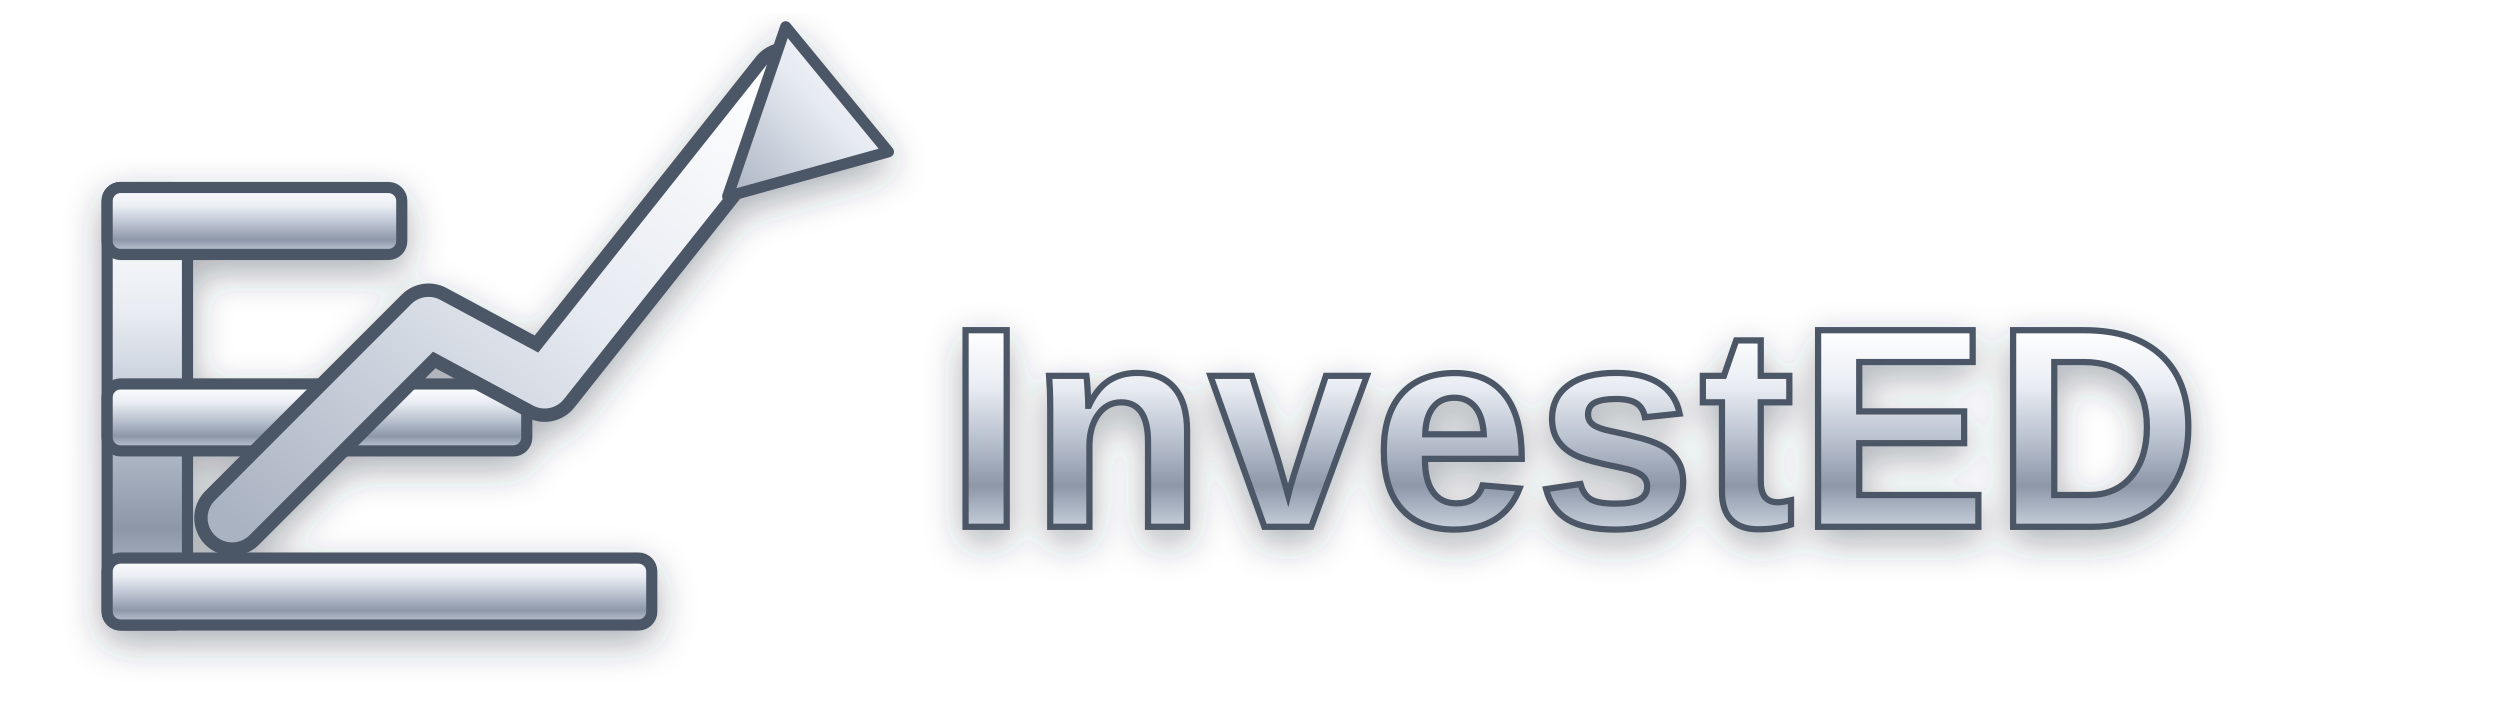
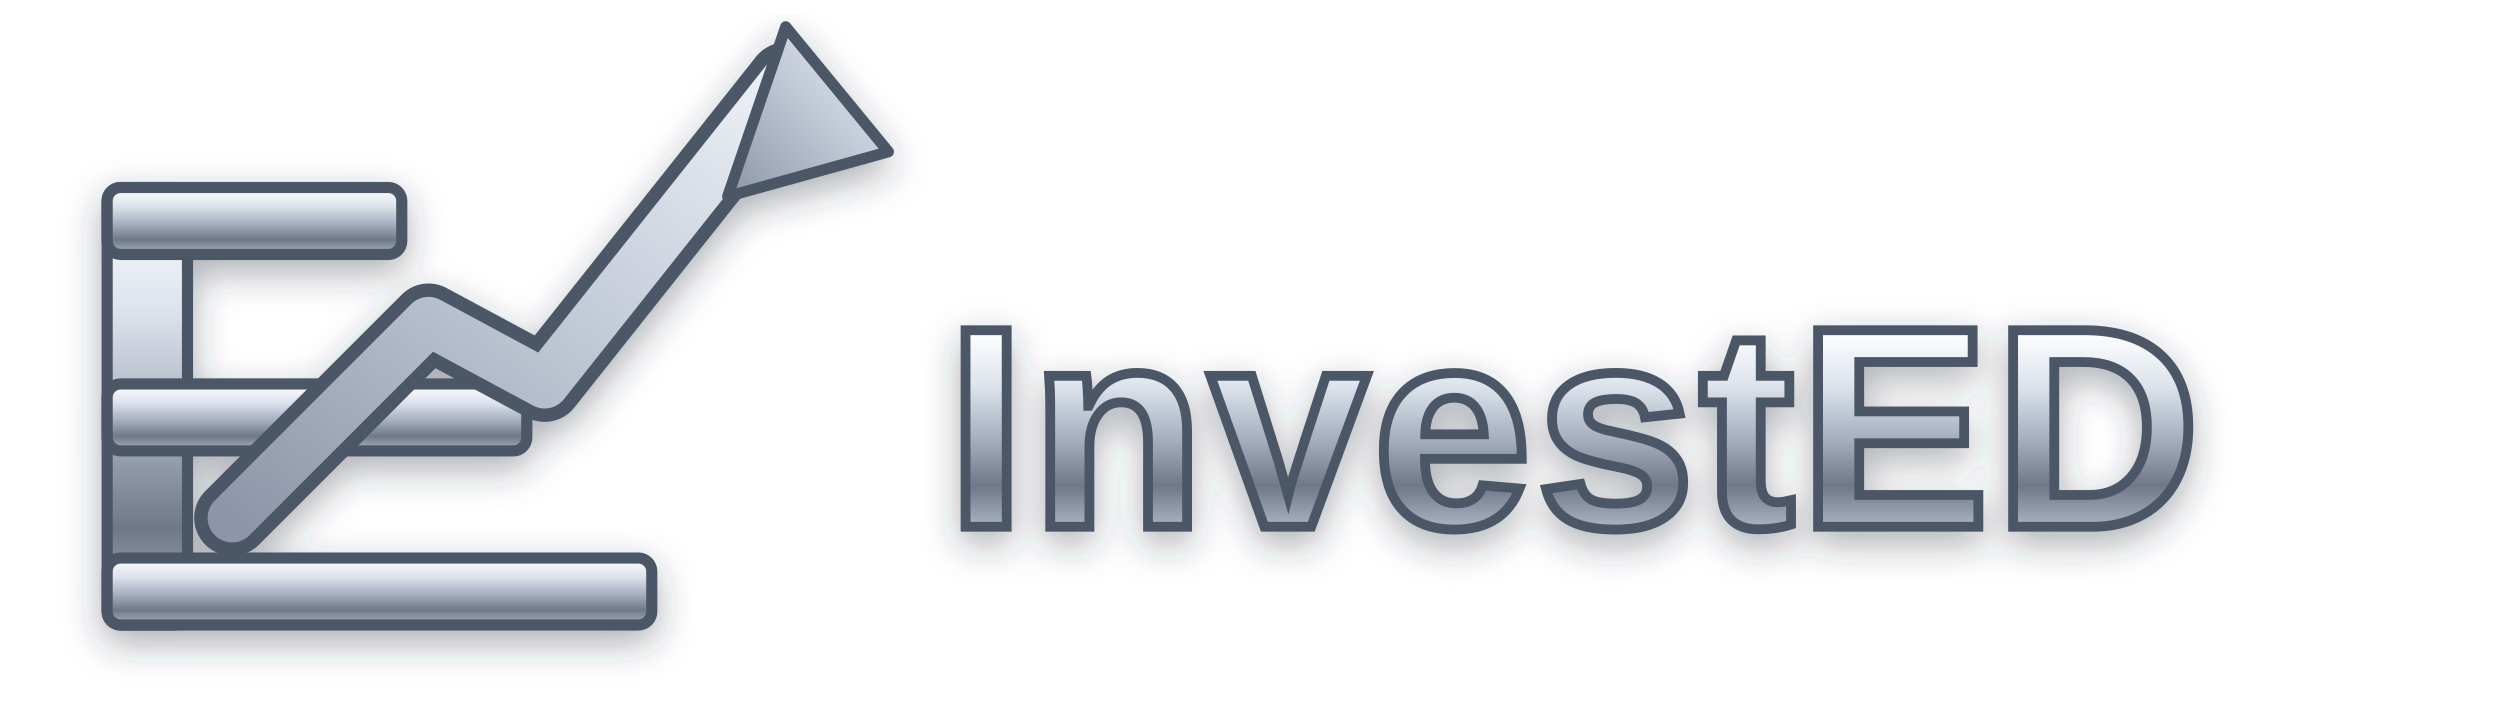
<svg xmlns="http://www.w3.org/2000/svg" viewBox="0 0 560 160" role="img" aria-label="InvestED">
  <defs>
    <linearGradient id="metal" x1="0" y1="0" x2="0" y2="1">
      <stop offset="0%" stop-color="#ffffff" />
-       <stop offset="28%" stop-color="#e9edf3" />
-       <stop offset="55%" stop-color="#b9c1cf" />
-       <stop offset="78%" stop-color="#8d97a8" />
-       <stop offset="100%" stop-color="#c9d1dd" />
+       <stop offset="28%" stop-color="#dde3ec" />
+       <stop offset="55%" stop-color="#a4aebe" />
+       <stop offset="78%" stop-color="#6e7889" />
+       <stop offset="100%" stop-color="#aeb7c6" />
    </linearGradient>
    <linearGradient id="metalArrow" x1="0" y1="1" x2="1" y2="0">
-       <stop offset="0%" stop-color="#aab3c2" />
-       <stop offset="55%" stop-color="#e6eaf1" />
-       <stop offset="100%" stop-color="#ffffff" />
+       <stop offset="0%" stop-color="#8c96a8" />
+       <stop offset="55%" stop-color="#c3cbd8" />
+       <stop offset="100%" stop-color="#eef1f6" />
    </linearGradient>
    <filter id="softShadow" x="-20%" y="-20%" width="140%" height="140%">
      <feDropShadow dx="0" dy="3" stdDeviation="4" flood-color="#2a3242" flood-opacity="0.38" />
    </filter>
  </defs>
  <g filter="url(#softShadow)">
    <g stroke="#4c5666" stroke-width="2.5">
      <rect x="24" y="42" width="18" height="98" rx="3" fill="url(#metal)" />
      <rect x="24" y="42" width="66" height="15" rx="3" fill="url(#metal)" />
      <rect x="24" y="86" width="94" height="15" rx="3" fill="url(#metal)" />
      <rect x="24" y="125" width="122" height="15" rx="3" fill="url(#metal)" />
    </g>
    <polyline points="52,116 96,72 122,86 176,18" fill="none" stroke="#4c5666" stroke-width="17" stroke-linecap="round" stroke-linejoin="round" />
    <polyline points="52,116 96,72 122,86 176,18" fill="none" stroke="url(#metalArrow)" stroke-width="11" stroke-linecap="round" stroke-linejoin="round" />
    <polygon points="176,6 199,34 163,44" fill="url(#metalArrow)" stroke="#4c5666" stroke-width="2.5" stroke-linejoin="round" />
-     <text x="212" y="118" font-family="'Arial Black', Arial, Helvetica, sans-serif" font-weight="900" font-size="64" letter-spacing="1" fill="url(#metal)" stroke="#4c5666" stroke-width="1.4">InvestED</text>
+     <text x="212" y="118" font-family="'Arial Black', Arial, Helvetica, sans-serif" font-weight="900" font-size="64" letter-spacing="1" fill="url(#metal)" stroke="#4c5666" stroke-width="2.2">InvestED</text>
  </g>
</svg>
